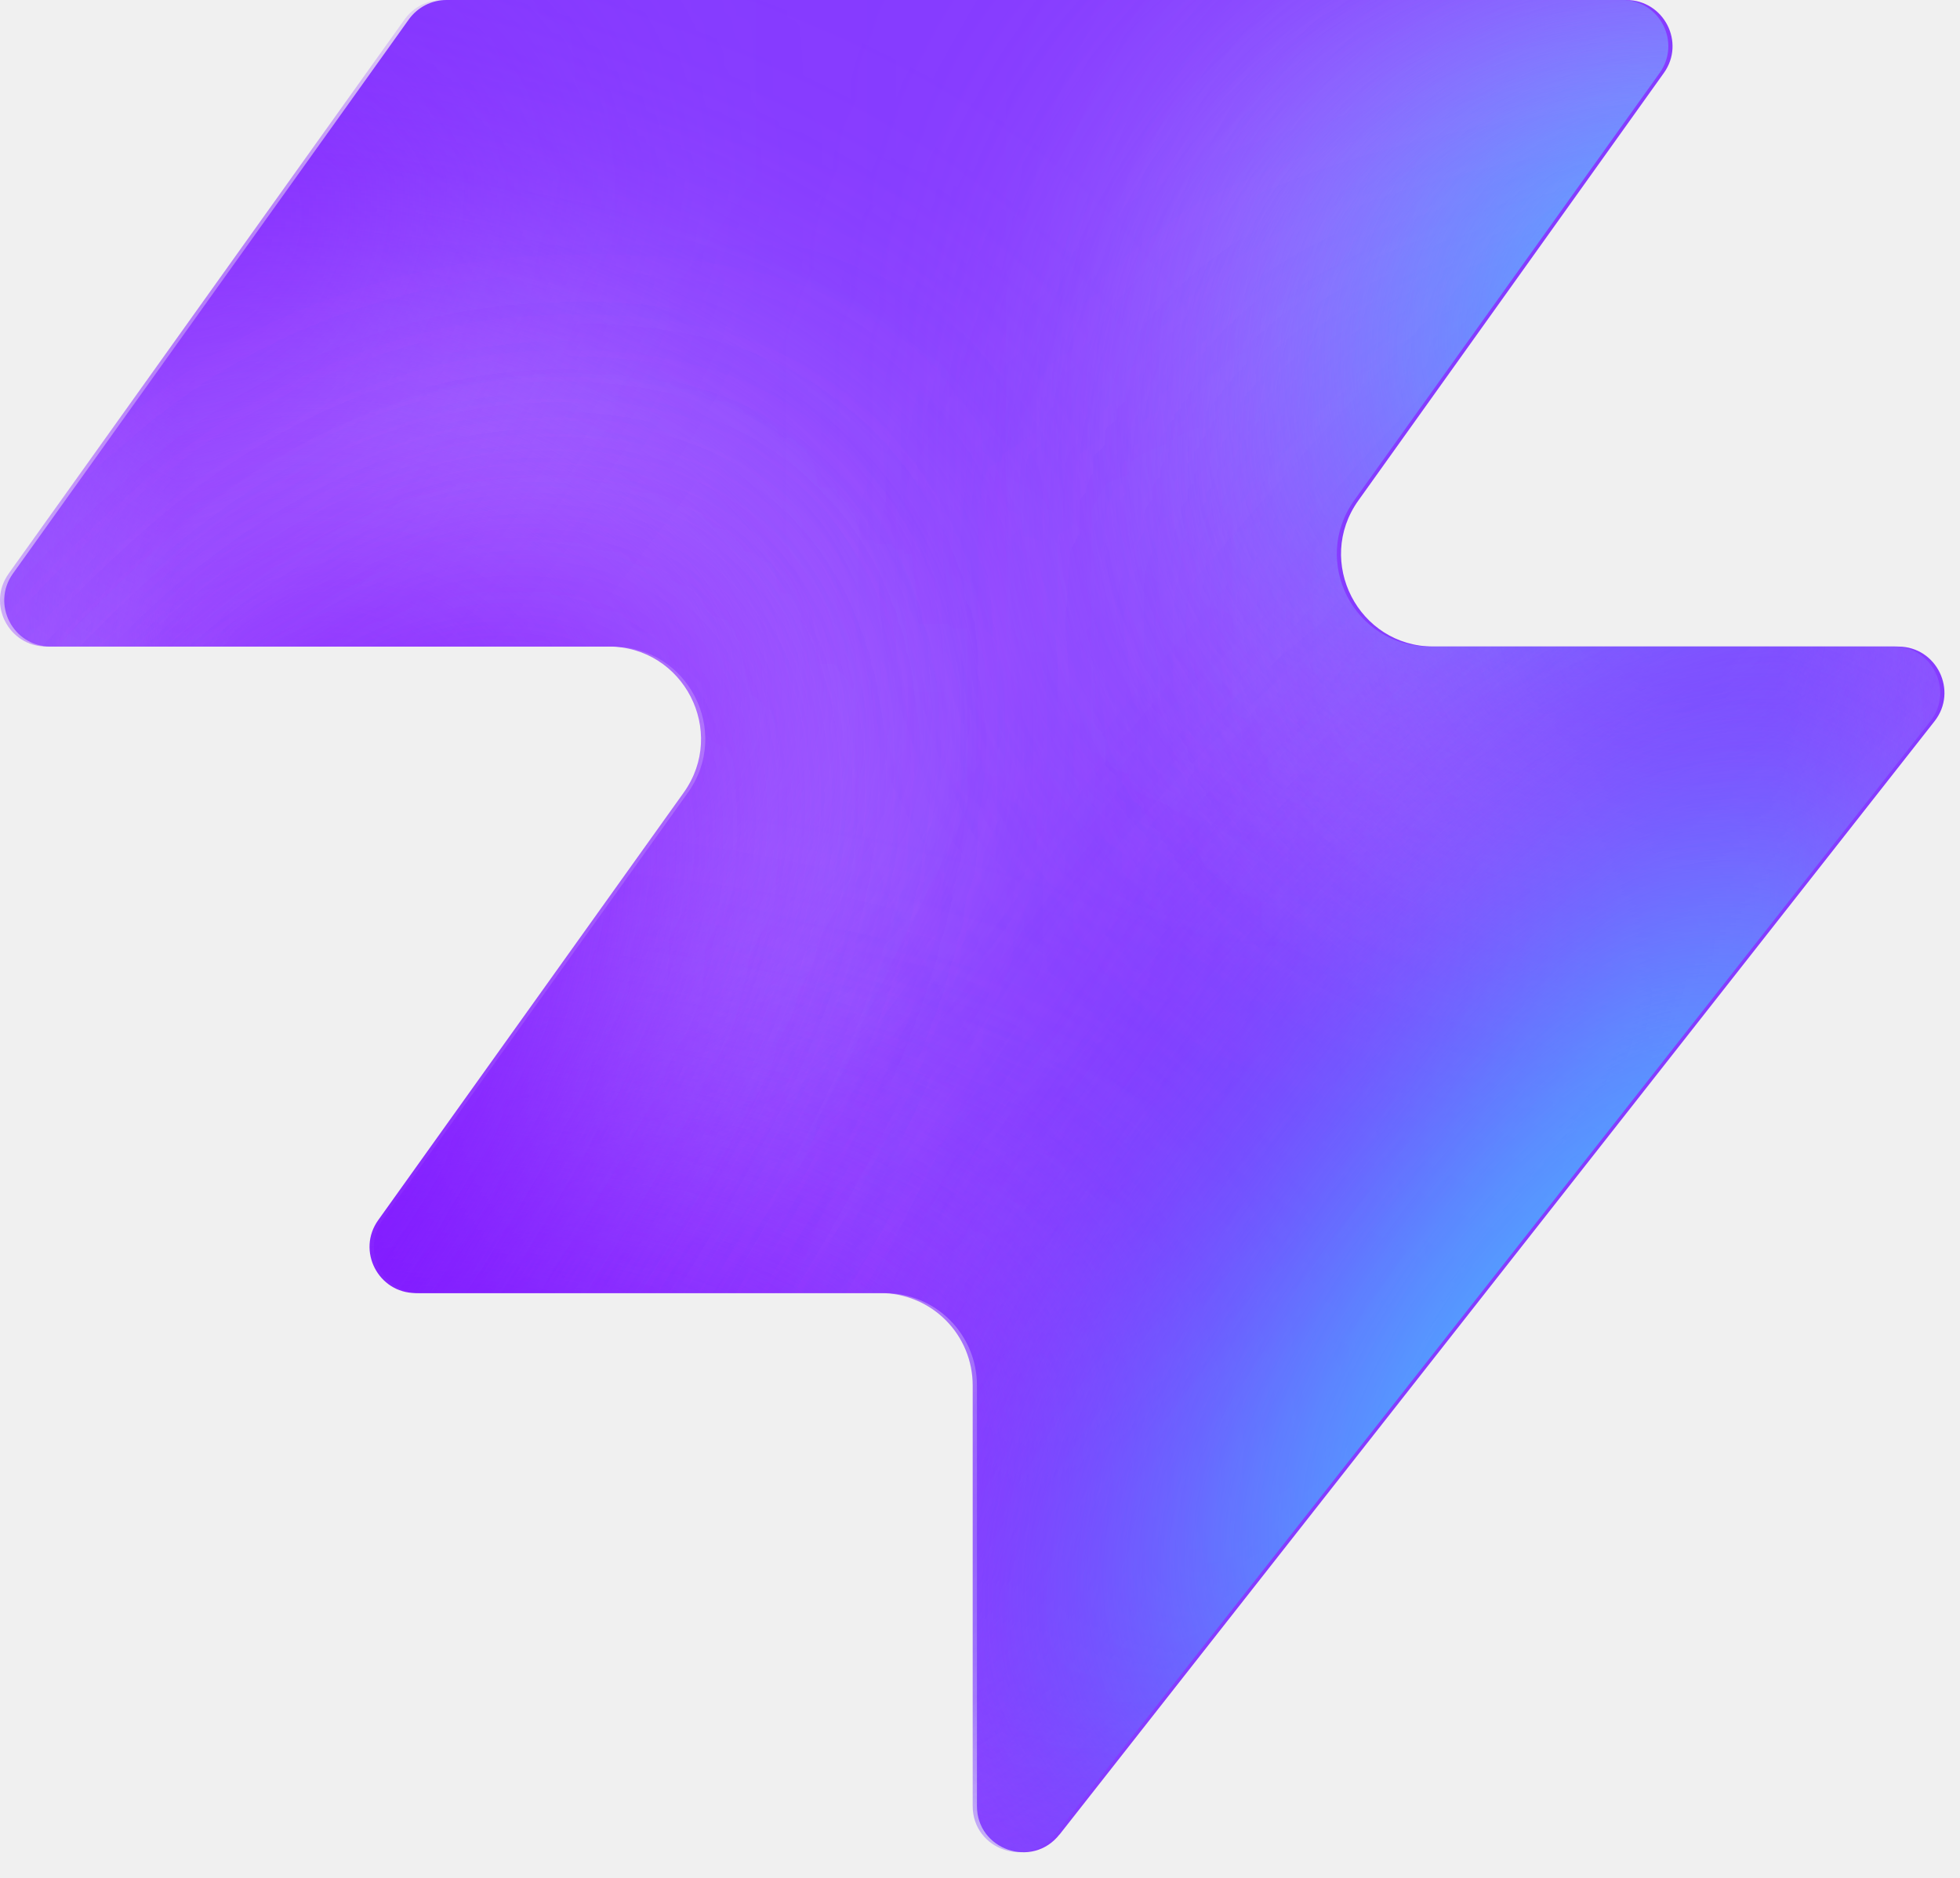
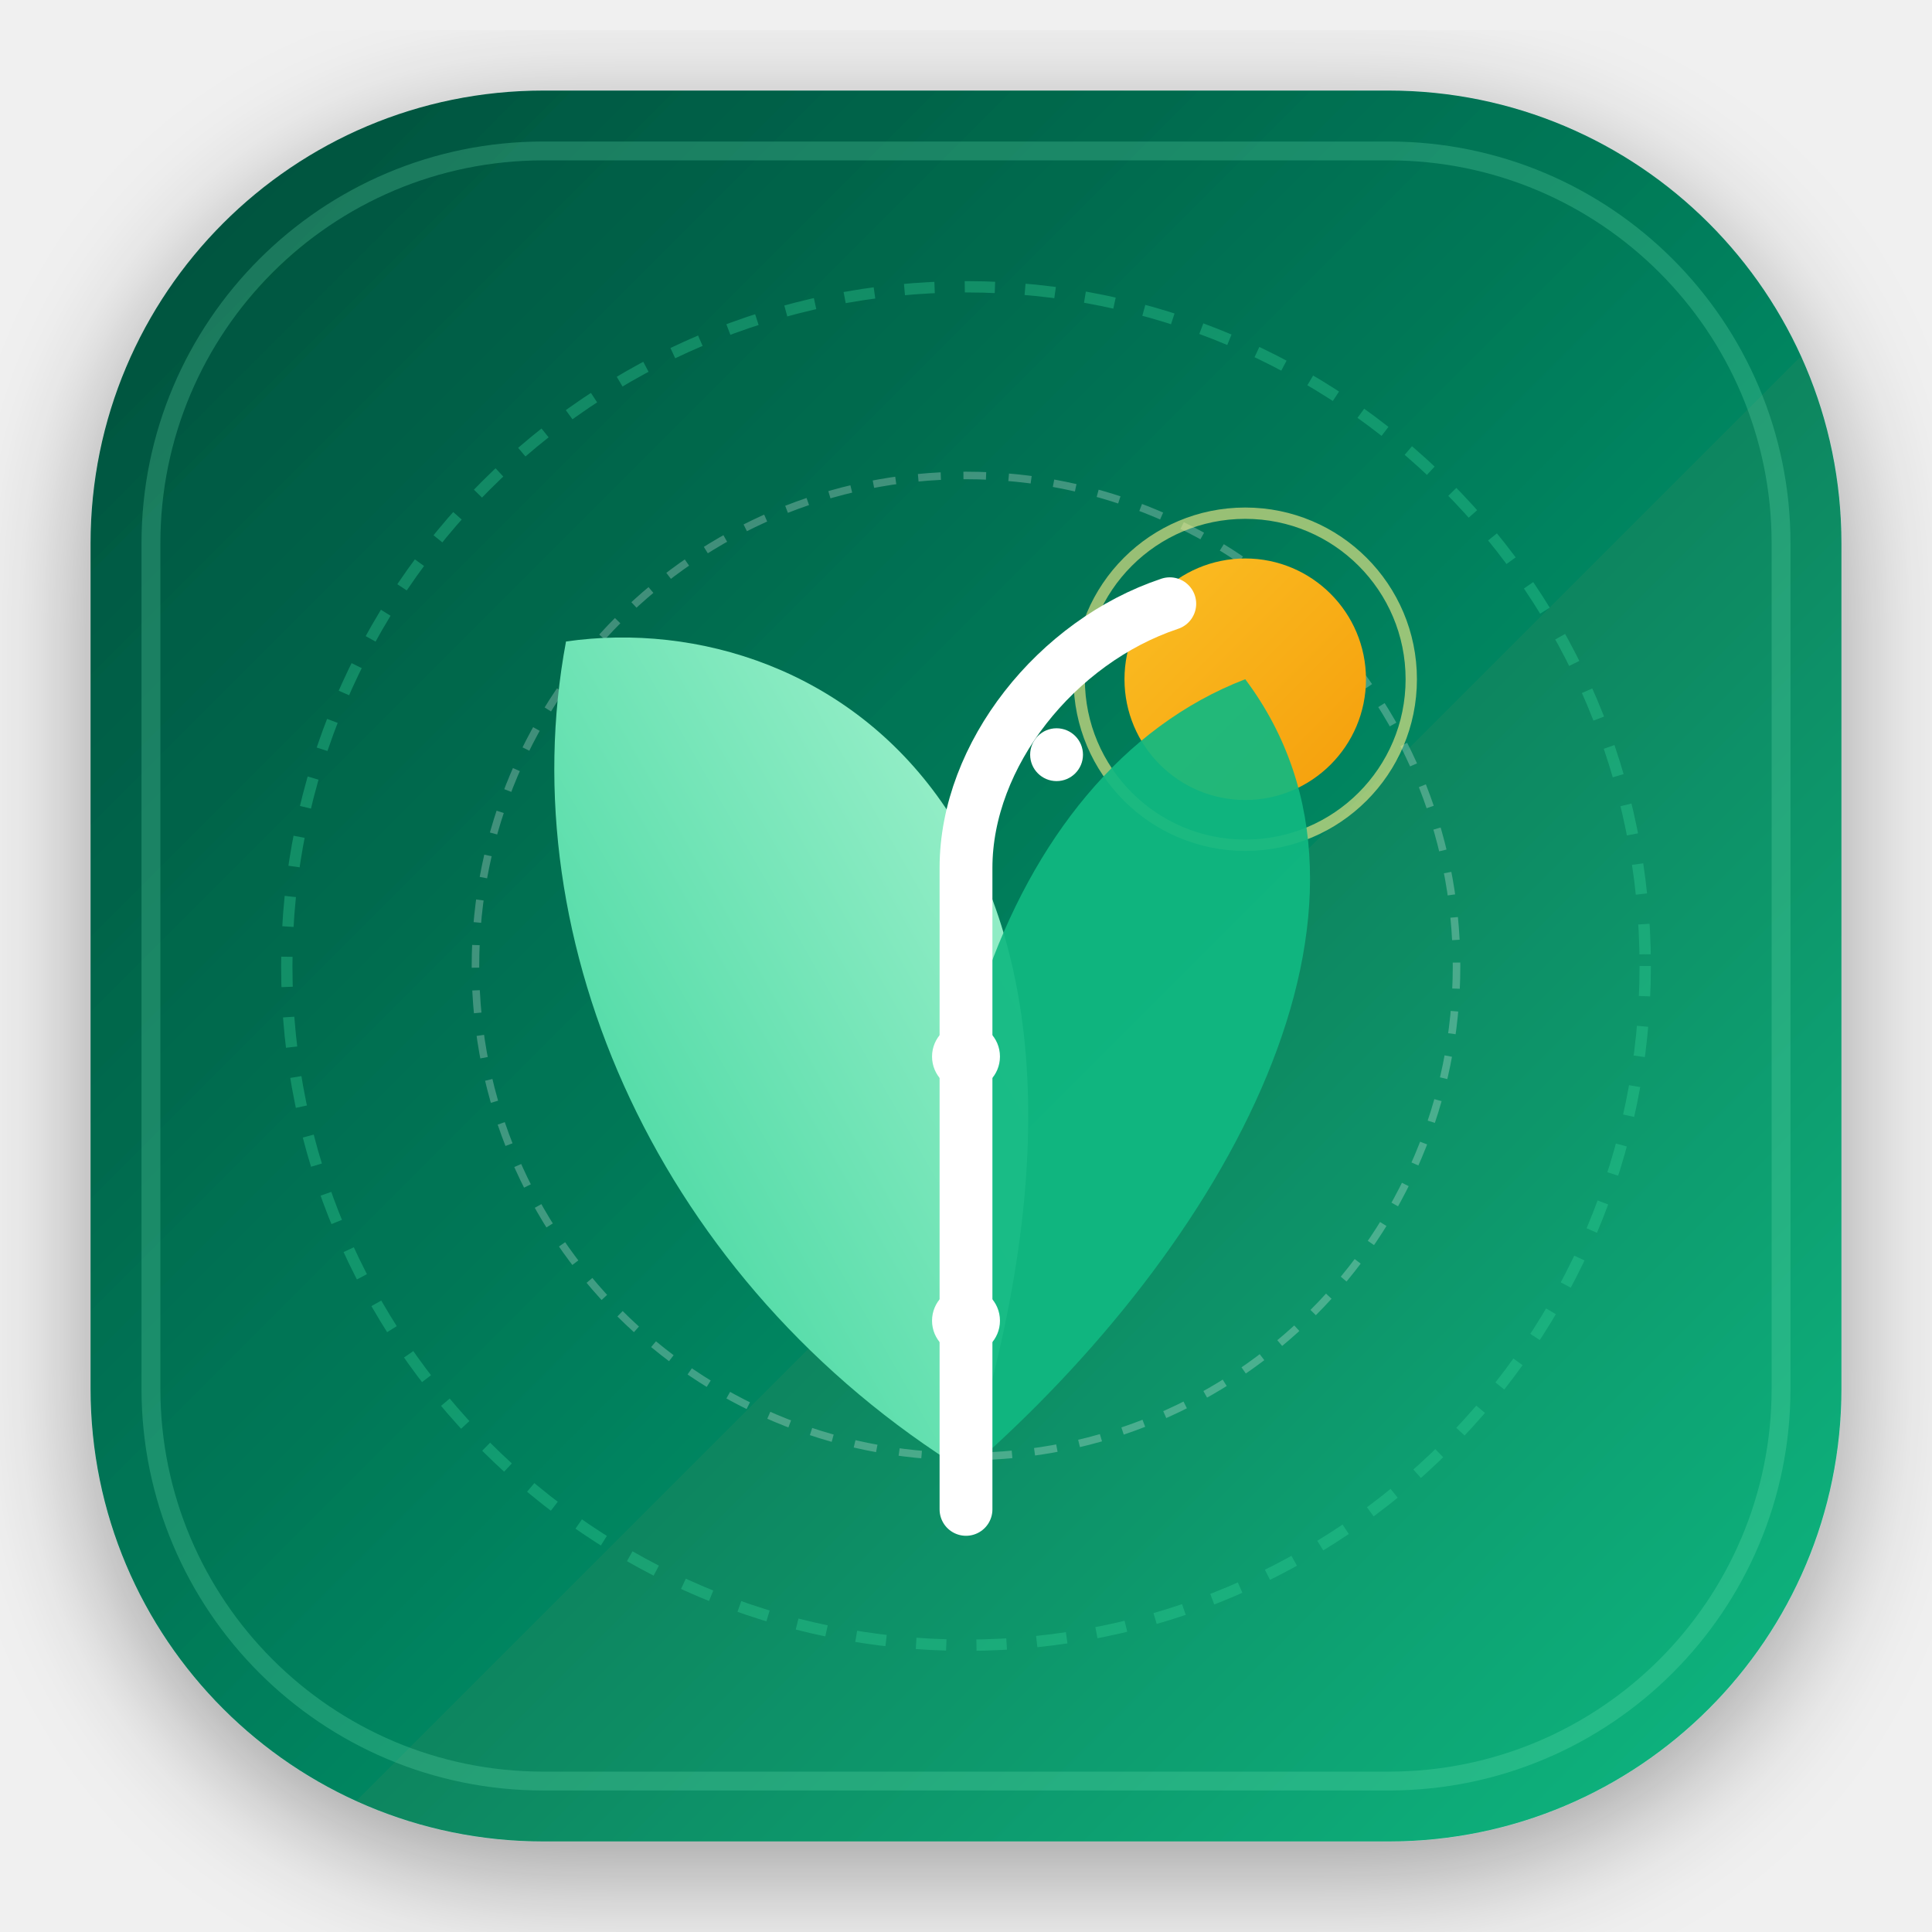
- <svg xmlns="http://www.w3.org/2000/svg" width="48" height="46" fill="none" viewBox="0 0 48 46">
-   <path fill="#863bff" d="M25.946 44.938c-.664.845-2.021.375-2.021-.698V33.937a2.26 2.26 0 0 0-2.262-2.262H10.287c-.92 0-1.456-1.04-.92-1.788l7.48-10.471c1.07-1.497 0-3.578-1.842-3.578H1.237c-.92 0-1.456-1.04-.92-1.788L10.013.474c.214-.297.556-.474.92-.474h28.894c.92 0 1.456 1.04.92 1.788l-7.48 10.471c-1.07 1.498 0 3.579 1.842 3.579h11.377c.943 0 1.473 1.088.89 1.83L25.947 44.94z" style="fill:#863bff;fill:color(display-p3 .525 .23 1);fill-opacity:1" />
-   <mask id="a" width="48" height="46" x="0" y="0" maskUnits="userSpaceOnUse" style="mask-type:alpha">
-     <path fill="#000" d="M25.842 44.938c-.664.844-2.021.375-2.021-.698V33.937a2.26 2.26 0 0 0-2.262-2.262H10.183c-.92 0-1.456-1.04-.92-1.788l7.48-10.471c1.07-1.498 0-3.579-1.842-3.579H1.133c-.92 0-1.456-1.04-.92-1.787L9.91.473c.214-.297.556-.474.92-.474h28.894c.92 0 1.456 1.04.92 1.788l-7.48 10.471c-1.07 1.498 0 3.578 1.842 3.578h11.377c.943 0 1.473 1.088.89 1.832L25.843 44.94z" style="fill:#000;fill-opacity:1" />
-   </mask>
-   <g mask="url(#a)">
-     <g filter="url(#b)">
-       <ellipse cx="5.508" cy="14.704" fill="#ede6ff" rx="5.508" ry="14.704" style="fill:#ede6ff;fill:color(display-p3 .927 .903 1);fill-opacity:1" transform="matrix(.00324 1 1 -.00324 -4.47 31.516)" />
-     </g>
-     <g filter="url(#c)">
-       <ellipse cx="10.399" cy="29.851" fill="#ede6ff" rx="10.399" ry="29.851" style="fill:#ede6ff;fill:color(display-p3 .927 .903 1);fill-opacity:1" transform="matrix(.00324 1 1 -.00324 -39.328 7.883)" />
-     </g>
-     <g filter="url(#d)">
-       <ellipse cx="5.508" cy="30.487" fill="#7e14ff" rx="5.508" ry="30.487" style="fill:#7e14ff;fill:color(display-p3 .492 .077 1);fill-opacity:1" transform="rotate(89.814 -25.913 -14.639)scale(1 -1)" />
-     </g>
-     <g filter="url(#e)">
-       <ellipse cx="5.508" cy="30.599" fill="#7e14ff" rx="5.508" ry="30.599" style="fill:#7e14ff;fill:color(display-p3 .492 .077 1);fill-opacity:1" transform="rotate(89.814 -32.644 -3.334)scale(1 -1)" />
-     </g>
-     <g filter="url(#f)">
-       <ellipse cx="5.508" cy="30.599" fill="#7e14ff" rx="5.508" ry="30.599" style="fill:#7e14ff;fill:color(display-p3 .492 .077 1);fill-opacity:1" transform="matrix(.00324 1 1 -.00324 -34.34 30.47)" />
-     </g>
-     <g filter="url(#g)">
-       <ellipse cx="14.072" cy="22.078" fill="#ede6ff" rx="14.072" ry="22.078" style="fill:#ede6ff;fill:color(display-p3 .927 .903 1);fill-opacity:1" transform="rotate(93.35 24.506 48.493)scale(-1 1)" />
-     </g>
-     <g filter="url(#h)">
-       <ellipse cx="3.47" cy="21.501" fill="#7e14ff" rx="3.47" ry="21.501" style="fill:#7e14ff;fill:color(display-p3 .492 .077 1);fill-opacity:1" transform="rotate(89.009 28.708 47.59)scale(-1 1)" />
-     </g>
-     <g filter="url(#i)">
-       <ellipse cx="3.47" cy="21.501" fill="#7e14ff" rx="3.47" ry="21.501" style="fill:#7e14ff;fill:color(display-p3 .492 .077 1);fill-opacity:1" transform="rotate(89.009 28.708 47.59)scale(-1 1)" />
-     </g>
-     <g filter="url(#j)">
-       <ellipse cx=".387" cy="8.972" fill="#7e14ff" rx="4.407" ry="29.108" style="fill:#7e14ff;fill:color(display-p3 .492 .077 1);fill-opacity:1" transform="rotate(39.51 .387 8.972)" />
-     </g>
-     <g filter="url(#k)">
-       <ellipse cx="47.523" cy="-6.092" fill="#7e14ff" rx="4.407" ry="29.108" style="fill:#7e14ff;fill:color(display-p3 .492 .077 1);fill-opacity:1" transform="rotate(37.892 47.523 -6.092)" />
-     </g>
-     <g filter="url(#l)">
-       <ellipse cx="41.412" cy="6.333" fill="#47bfff" rx="5.971" ry="9.665" style="fill:#47bfff;fill:color(display-p3 .28 .748 1);fill-opacity:1" transform="rotate(37.892 41.412 6.333)" />
-     </g>
-     <g filter="url(#m)">
-       <ellipse cx="-1.879" cy="38.332" fill="#7e14ff" rx="4.407" ry="29.108" style="fill:#7e14ff;fill:color(display-p3 .492 .077 1);fill-opacity:1" transform="rotate(37.892 -1.88 38.332)" />
-     </g>
-     <g filter="url(#n)">
-       <ellipse cx="-1.879" cy="38.332" fill="#7e14ff" rx="4.407" ry="29.108" style="fill:#7e14ff;fill:color(display-p3 .492 .077 1);fill-opacity:1" transform="rotate(37.892 -1.88 38.332)" />
-     </g>
-     <g filter="url(#o)">
-       <ellipse cx="35.651" cy="29.907" fill="#7e14ff" rx="4.407" ry="29.108" style="fill:#7e14ff;fill:color(display-p3 .492 .077 1);fill-opacity:1" transform="rotate(37.892 35.651 29.907)" />
-     </g>
-     <g filter="url(#p)">
-       <ellipse cx="38.418" cy="32.4" fill="#47bfff" rx="5.971" ry="15.297" style="fill:#47bfff;fill:color(display-p3 .28 .748 1);fill-opacity:1" transform="rotate(37.892 38.418 32.4)" />
-     </g>
-   </g>
+ <svg xmlns="http://www.w3.org/2000/svg" viewBox="0 0 512 512" width="512" height="512">
  <defs>
-     <filter id="b" width="60.045" height="41.654" x="-19.77" y="16.149" color-interpolation-filters="sRGB" filterUnits="userSpaceOnUse">
-       <feFlood flood-opacity="0" result="BackgroundImageFix" />
-       <feBlend in="SourceGraphic" in2="BackgroundImageFix" result="shape" />
-       <feGaussianBlur result="effect1_foregroundBlur_2002_17158" stdDeviation="7.659" />
-     </filter>
-     <filter id="c" width="90.34" height="51.437" x="-54.613" y="-7.533" color-interpolation-filters="sRGB" filterUnits="userSpaceOnUse">
-       <feFlood flood-opacity="0" result="BackgroundImageFix" />
-       <feBlend in="SourceGraphic" in2="BackgroundImageFix" result="shape" />
-       <feGaussianBlur result="effect1_foregroundBlur_2002_17158" stdDeviation="7.659" />
-     </filter>
-     <filter id="d" width="79.355" height="29.4" x="-49.64" y="2.03" color-interpolation-filters="sRGB" filterUnits="userSpaceOnUse">
-       <feFlood flood-opacity="0" result="BackgroundImageFix" />
-       <feBlend in="SourceGraphic" in2="BackgroundImageFix" result="shape" />
-       <feGaussianBlur result="effect1_foregroundBlur_2002_17158" stdDeviation="4.596" />
-     </filter>
-     <filter id="e" width="79.579" height="29.4" x="-45.045" y="20.029" color-interpolation-filters="sRGB" filterUnits="userSpaceOnUse">
-       <feFlood flood-opacity="0" result="BackgroundImageFix" />
-       <feBlend in="SourceGraphic" in2="BackgroundImageFix" result="shape" />
-       <feGaussianBlur result="effect1_foregroundBlur_2002_17158" stdDeviation="4.596" />
-     </filter>
-     <filter id="f" width="79.579" height="29.4" x="-43.513" y="21.178" color-interpolation-filters="sRGB" filterUnits="userSpaceOnUse">
-       <feFlood flood-opacity="0" result="BackgroundImageFix" />
-       <feBlend in="SourceGraphic" in2="BackgroundImageFix" result="shape" />
-       <feGaussianBlur result="effect1_foregroundBlur_2002_17158" stdDeviation="4.596" />
-     </filter>
-     <filter id="g" width="74.749" height="58.852" x="15.756" y="-17.901" color-interpolation-filters="sRGB" filterUnits="userSpaceOnUse">
-       <feFlood flood-opacity="0" result="BackgroundImageFix" />
-       <feBlend in="SourceGraphic" in2="BackgroundImageFix" result="shape" />
-       <feGaussianBlur result="effect1_foregroundBlur_2002_17158" stdDeviation="7.659" />
-     </filter>
-     <filter id="h" width="61.377" height="25.362" x="23.548" y="2.284" color-interpolation-filters="sRGB" filterUnits="userSpaceOnUse">
-       <feFlood flood-opacity="0" result="BackgroundImageFix" />
-       <feBlend in="SourceGraphic" in2="BackgroundImageFix" result="shape" />
-       <feGaussianBlur result="effect1_foregroundBlur_2002_17158" stdDeviation="4.596" />
-     </filter>
-     <filter id="i" width="61.377" height="25.362" x="23.548" y="2.284" color-interpolation-filters="sRGB" filterUnits="userSpaceOnUse">
-       <feFlood flood-opacity="0" result="BackgroundImageFix" />
-       <feBlend in="SourceGraphic" in2="BackgroundImageFix" result="shape" />
-       <feGaussianBlur result="effect1_foregroundBlur_2002_17158" stdDeviation="4.596" />
-     </filter>
-     <filter id="j" width="56.045" height="63.649" x="-27.636" y="-22.853" color-interpolation-filters="sRGB" filterUnits="userSpaceOnUse">
-       <feFlood flood-opacity="0" result="BackgroundImageFix" />
-       <feBlend in="SourceGraphic" in2="BackgroundImageFix" result="shape" />
-       <feGaussianBlur result="effect1_foregroundBlur_2002_17158" stdDeviation="4.596" />
-     </filter>
-     <filter id="k" width="54.814" height="64.646" x="20.116" y="-38.415" color-interpolation-filters="sRGB" filterUnits="userSpaceOnUse">
-       <feFlood flood-opacity="0" result="BackgroundImageFix" />
-       <feBlend in="SourceGraphic" in2="BackgroundImageFix" result="shape" />
-       <feGaussianBlur result="effect1_foregroundBlur_2002_17158" stdDeviation="4.596" />
-     </filter>
-     <filter id="l" width="33.541" height="35.313" x="24.641" y="-11.323" color-interpolation-filters="sRGB" filterUnits="userSpaceOnUse">
-       <feFlood flood-opacity="0" result="BackgroundImageFix" />
-       <feBlend in="SourceGraphic" in2="BackgroundImageFix" result="shape" />
-       <feGaussianBlur result="effect1_foregroundBlur_2002_17158" stdDeviation="4.596" />
-     </filter>
-     <filter id="m" width="54.814" height="64.646" x="-29.286" y="6.009" color-interpolation-filters="sRGB" filterUnits="userSpaceOnUse">
-       <feFlood flood-opacity="0" result="BackgroundImageFix" />
-       <feBlend in="SourceGraphic" in2="BackgroundImageFix" result="shape" />
-       <feGaussianBlur result="effect1_foregroundBlur_2002_17158" stdDeviation="4.596" />
-     </filter>
-     <filter id="n" width="54.814" height="64.646" x="-29.286" y="6.009" color-interpolation-filters="sRGB" filterUnits="userSpaceOnUse">
-       <feFlood flood-opacity="0" result="BackgroundImageFix" />
-       <feBlend in="SourceGraphic" in2="BackgroundImageFix" result="shape" />
-       <feGaussianBlur result="effect1_foregroundBlur_2002_17158" stdDeviation="4.596" />
-     </filter>
-     <filter id="o" width="54.814" height="64.646" x="8.244" y="-2.416" color-interpolation-filters="sRGB" filterUnits="userSpaceOnUse">
-       <feFlood flood-opacity="0" result="BackgroundImageFix" />
-       <feBlend in="SourceGraphic" in2="BackgroundImageFix" result="shape" />
-       <feGaussianBlur result="effect1_foregroundBlur_2002_17158" stdDeviation="4.596" />
-     </filter>
-     <filter id="p" width="39.409" height="43.623" x="18.713" y="10.588" color-interpolation-filters="sRGB" filterUnits="userSpaceOnUse">
-       <feFlood flood-opacity="0" result="BackgroundImageFix" />
-       <feBlend in="SourceGraphic" in2="BackgroundImageFix" result="shape" />
-       <feGaussianBlur result="effect1_foregroundBlur_2002_17158" stdDeviation="4.596" />
+     <linearGradient id="bg-grad" x1="0%" y1="0%" x2="100%" y2="100%">
+       <stop offset="0%" stop-color="#064e3b" />
+       <stop offset="45%" stop-color="#047857" />
+       <stop offset="100%" stop-color="#10b981" />
+     </linearGradient>
+     <linearGradient id="leaf-primary" x1="0%" y1="100%" x2="100%" y2="0%">
+       <stop offset="0%" stop-color="#34d399" />
+       <stop offset="100%" stop-color="#a7f3d0" />
+     </linearGradient>
+     <linearGradient id="gold-accent" x1="0%" y1="0%" x2="100%" y2="100%">
+       <stop offset="0%" stop-color="#fbbf24" />
+       <stop offset="100%" stop-color="#f59e0b" />
+     </linearGradient>
+     <filter id="shadow" x="-20%" y="-20%" width="140%" height="140%">
+       <feDropShadow dx="0" dy="8" stdDeviation="16" flood-color="#000000" flood-opacity="0.35" />
    </filter>
  </defs>
+   <rect x="24" y="24" width="464" height="464" rx="120" fill="url(#bg-grad)" filter="url(#shadow)" />
+   <rect x="40" y="40" width="432" height="432" rx="104" fill="none" stroke="#6ee7b7" stroke-width="5" stroke-opacity="0.25" />
+   <circle cx="256" cy="256" r="180" fill="none" stroke="#34d399" stroke-width="3" stroke-dasharray="8 8" opacity="0.35" />
+   <circle cx="256" cy="256" r="130" fill="none" stroke="#ffffff" stroke-width="2" stroke-dasharray="6 6" opacity="0.25" />
+   <circle cx="330" cy="180" r="32" fill="url(#gold-accent)" />
+   <circle cx="330" cy="180" r="44" fill="none" stroke="#fef08a" stroke-width="3" opacity="0.6" />
+   <g transform="translate(0, 10)">
+     <path d="M 256 380 C 175 330 135 240 150 160 C 220 150 310 210 256 380 Z" fill="url(#leaf-primary)" />
+     <path d="M 256 380 C 325 320 375 230 330 170 C 265 195 235 290 256 380 Z" fill="#10b981" opacity="0.92" />
+     <path d="M 256 390 L 256 220 C 256 190 280 160 310 150" fill="none" stroke="#ffffff" stroke-width="14" stroke-linecap="round" stroke-linejoin="round" />
+     <circle cx="256" cy="340" r="9" fill="#ffffff" />
+     <circle cx="256" cy="270" r="9" fill="#ffffff" />
+     <circle cx="280" cy="190" r="7" fill="#ffffff" />
+   </g>
</svg>
